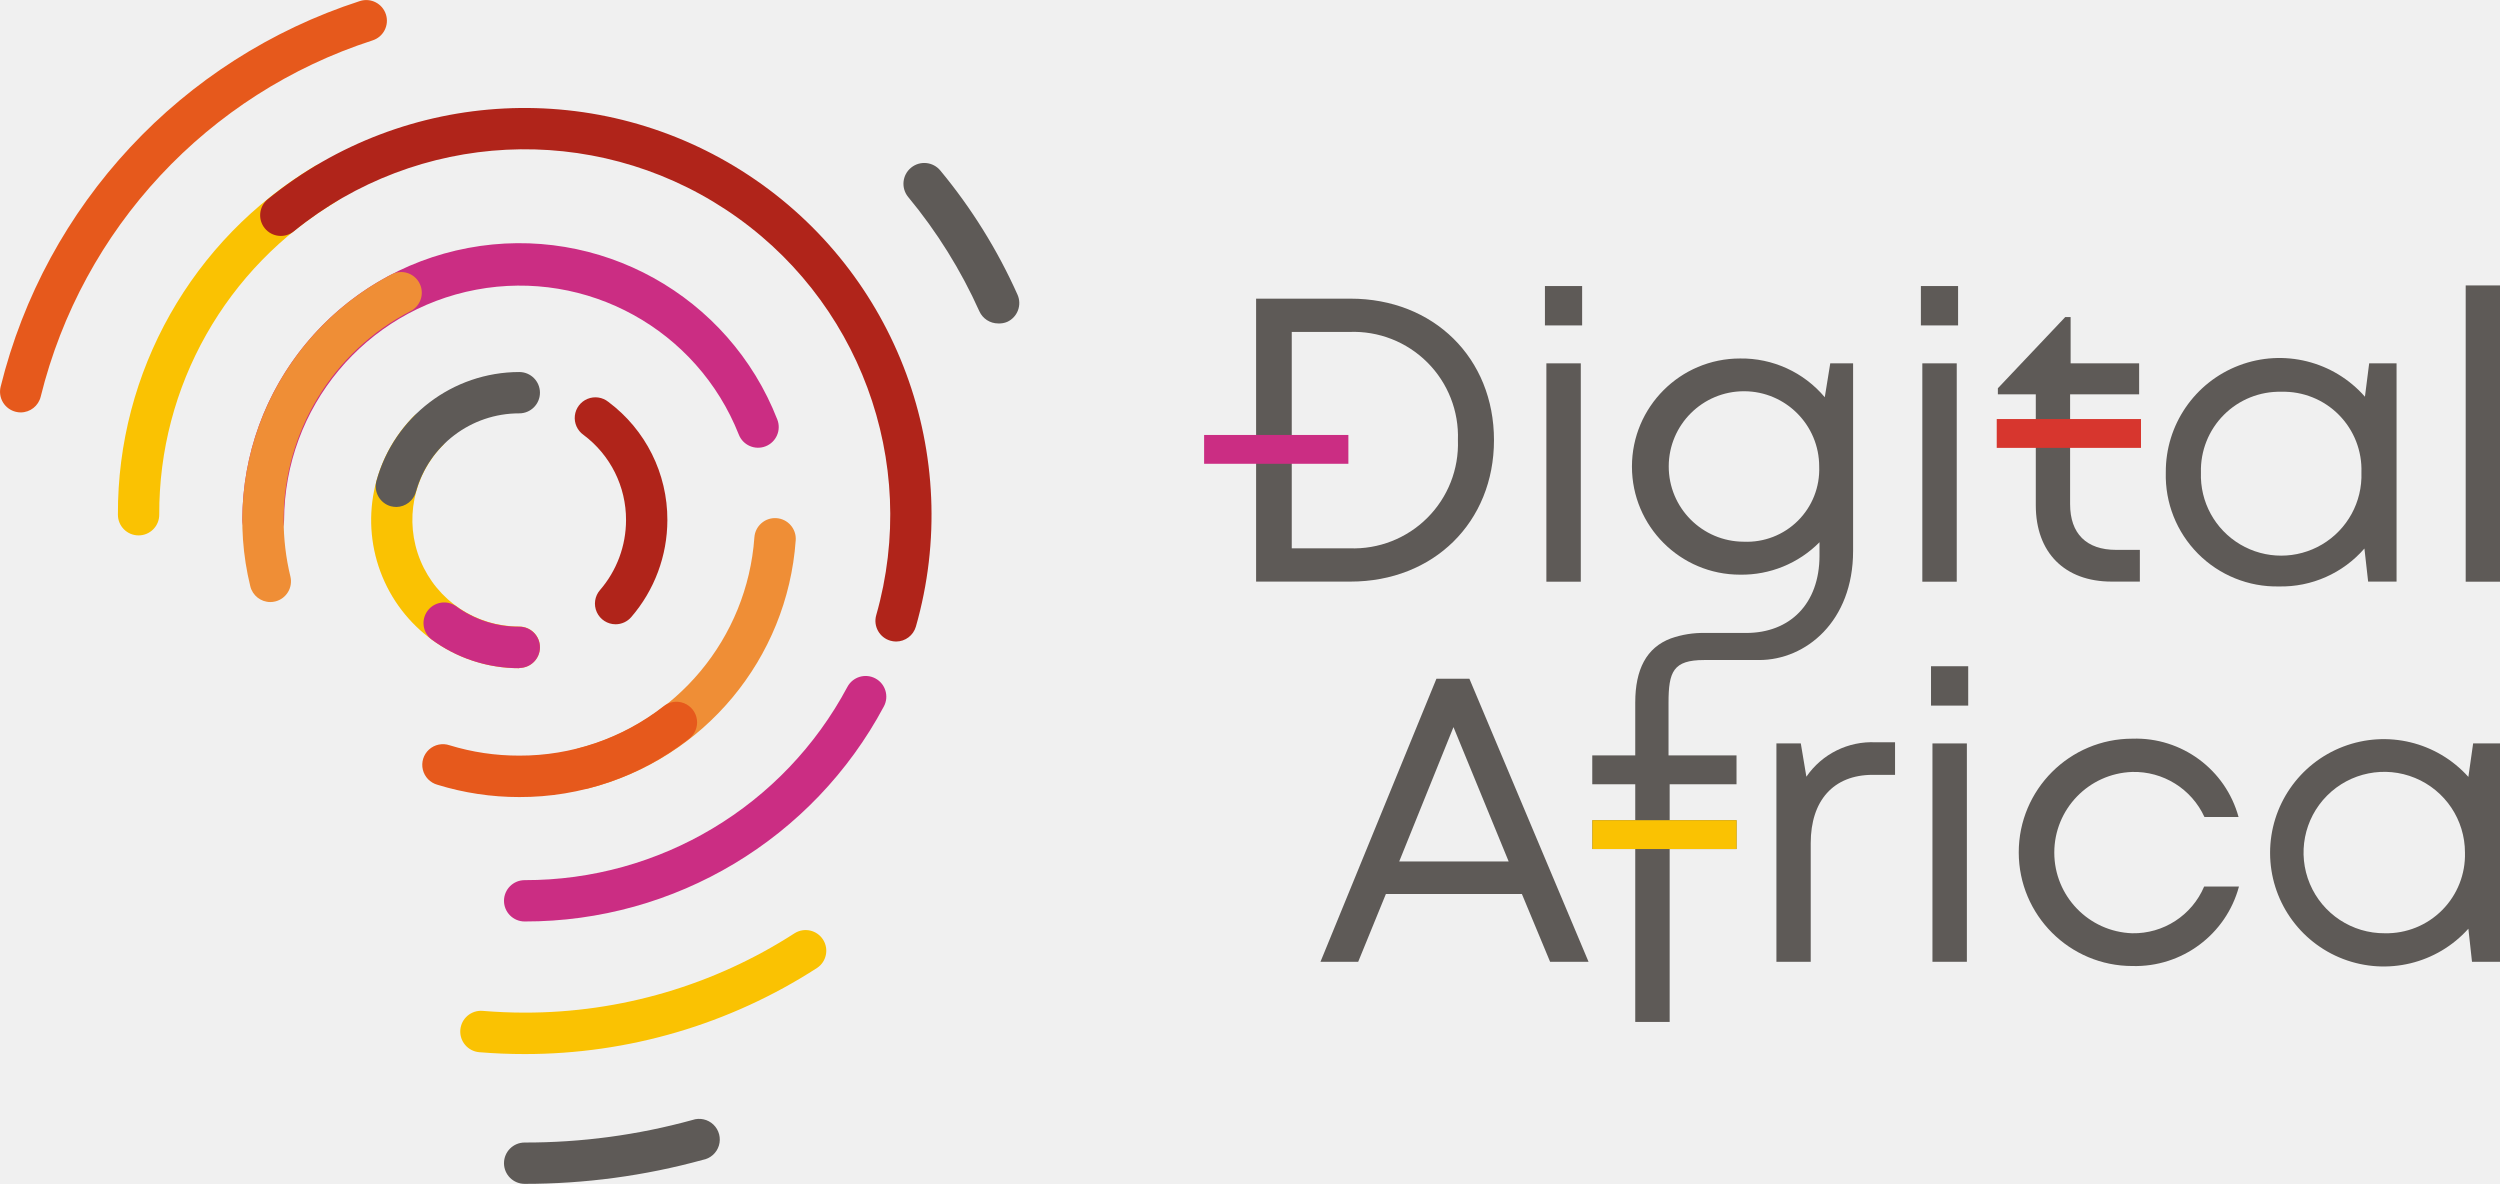
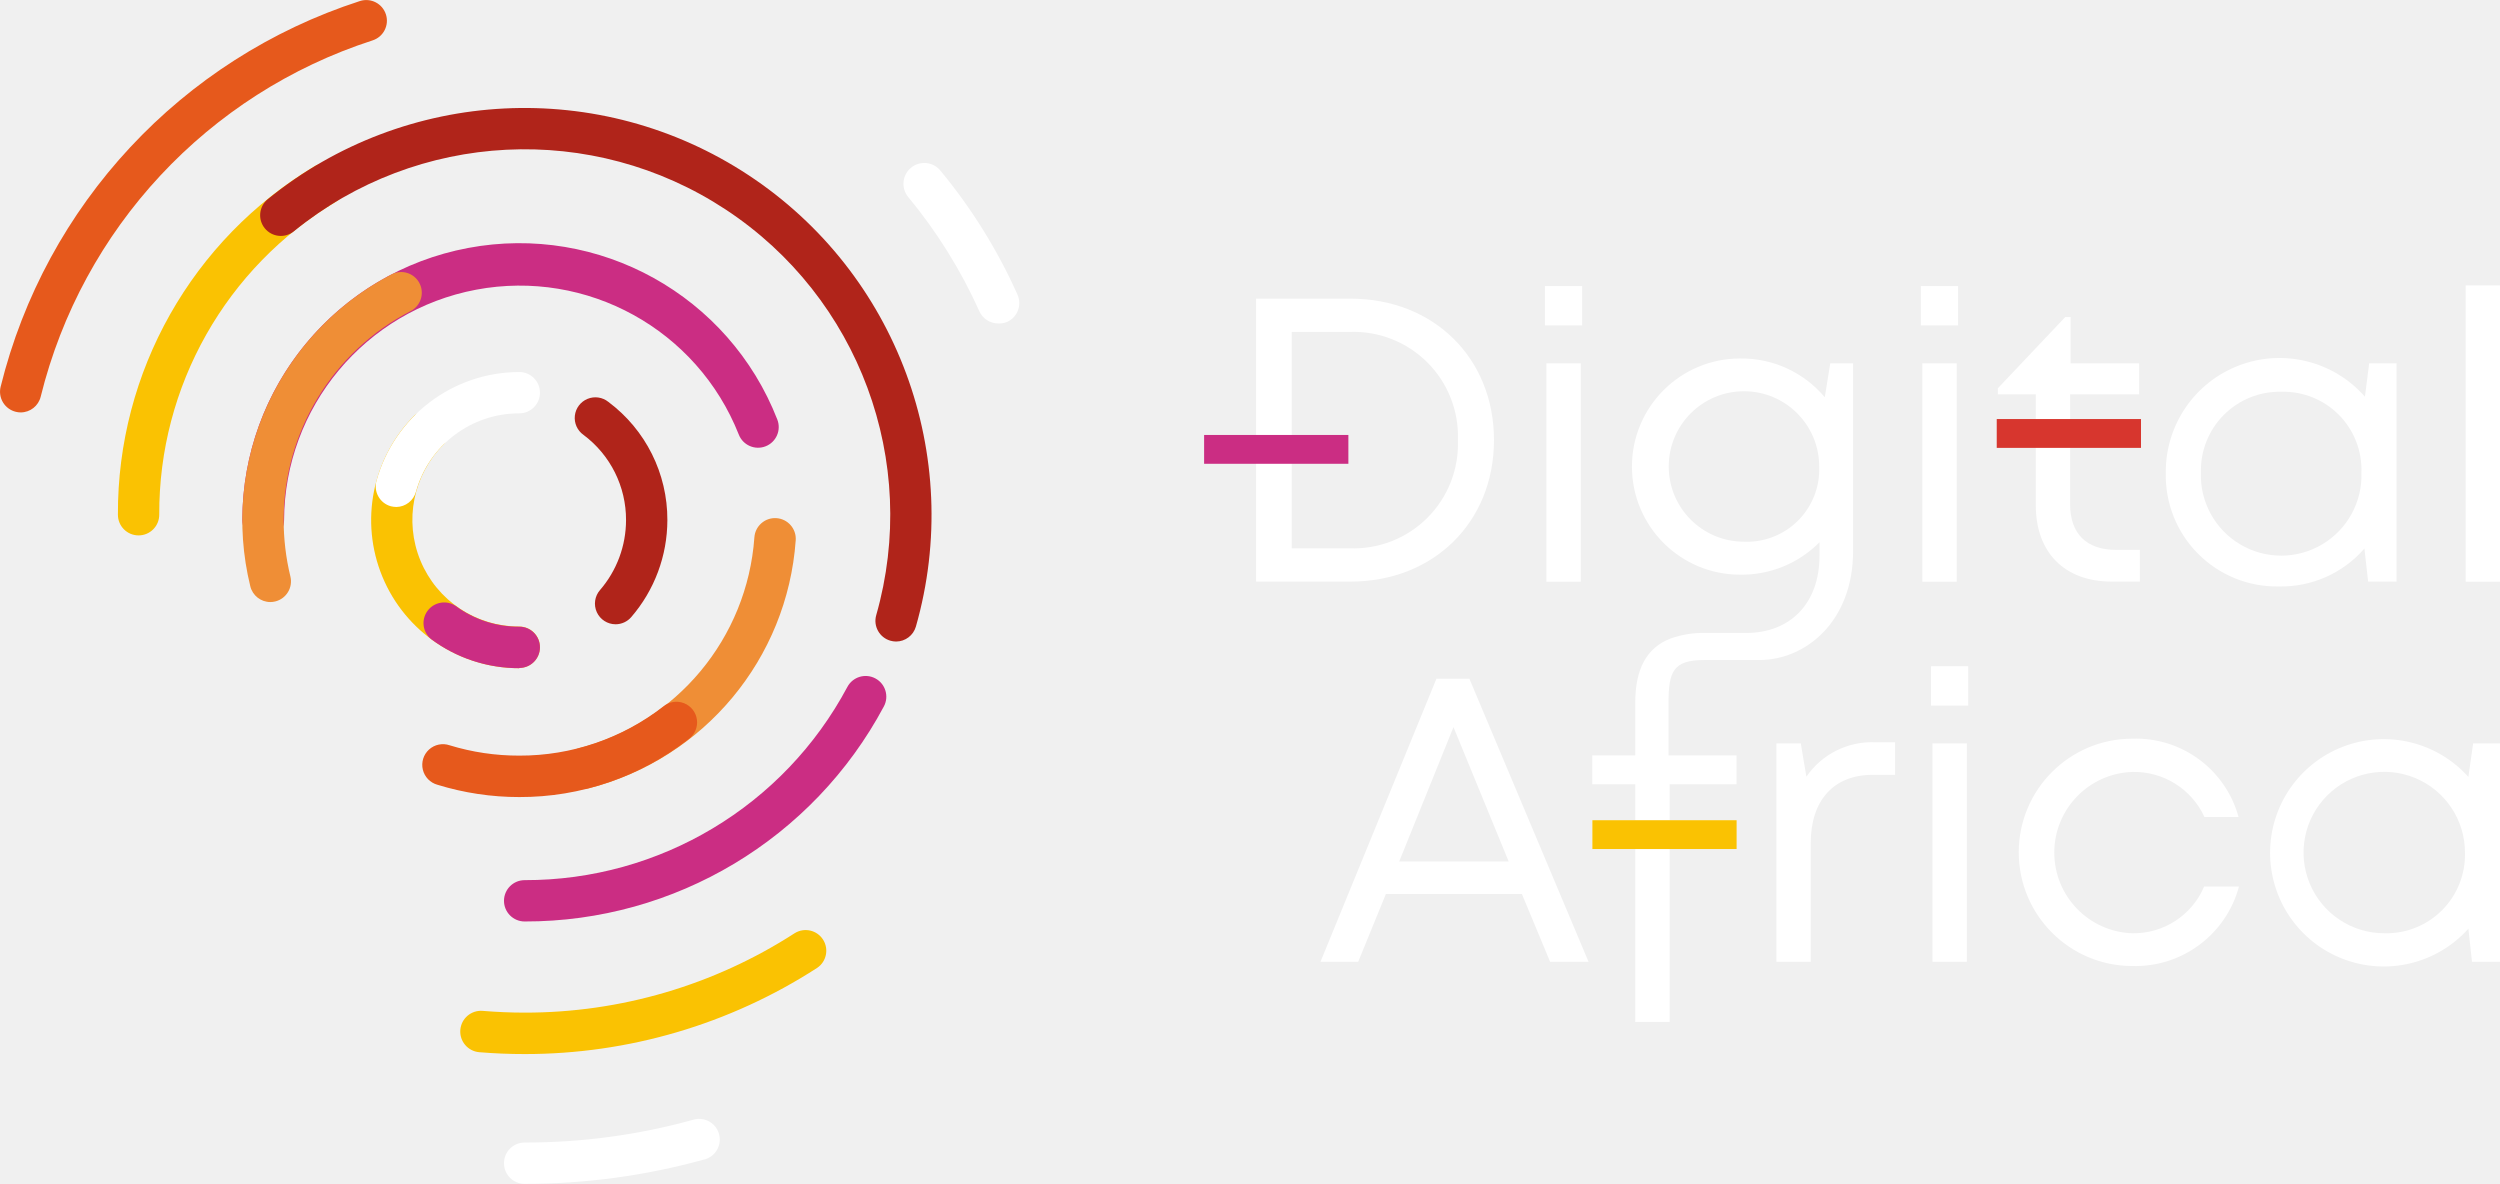
<svg xmlns="http://www.w3.org/2000/svg" viewBox="0 0 241.92 114.56">
  <defs>
-     <style>.cls-1{fill:#5e5a57;}.cls-2{fill:#d7362e;}.cls-3{fill:#cb2d83;}.cls-4{fill:#fac202;}.cls-5{fill:#ef8e36;}.cls-6{fill:#b0241a;}.cls-7{fill:#e6591c;}</style>
+     <style>.cls-1{fill:#ffffff;}.cls-2{fill:#d7362e;}.cls-3{fill:#cb2d83;}.cls-4{fill:#fac202;}.cls-5{fill:#ef8e36;}.cls-6{fill:#b0241a;}.cls-7{fill:#e6591c;}</style>
  </defs>
  <g id="Calque_2" data-name="Calque 2">
    <g id="Calque_1-2" data-name="Calque 1">
      <path class="cls-1" d="M144.57,42.59c0-7.94-5.83-13.69-13.89-13.69h-9.13V56.28h9.13C138.73,56.28,144.57,50.53,144.57,42.59ZM125,53.06V32.12h5.59a10.11,10.11,0,0,1,10.49,10.47,10.11,10.11,0,0,1-10.49,10.47Z" />
      <rect class="cls-1" x="149.64" y="35.16" width="3.33" height="21.13" />
      <rect class="cls-1" x="149.5" y="27.68" width="3.6" height="3.81" />
      <rect class="cls-1" x="186.02" y="35.16" width="3.33" height="21.13" />
      <rect class="cls-1" x="185.88" y="27.68" width="3.6" height="3.81" />
      <path class="cls-1" d="M197,48.9c0,4.58,2.8,7.38,7.34,7.38h2.73V53.21h-2.3c-2.88,0-4.45-1.58-4.45-4.42V38.16H207v-3h-6.63V30.68h-.52l-6.52,6.89v.59H197Z" />
      <path class="cls-1" d="M220.52,56.75a10.66,10.66,0,0,0,8.28-3.67l.36,3.2h2.75V35.16h-2.65l-.41,3.23a11,11,0,0,0-19.27,7.33A10.74,10.74,0,0,0,220.52,56.75Zm.25-18.84a7.55,7.55,0,0,1,7.74,7.81,7.77,7.77,0,1,1-15.53,0A7.61,7.61,0,0,1,220.77,37.91Z" />
      <rect class="cls-1" x="238.6" y="27.62" width="3.33" height="28.67" />
      <path class="cls-1" d="M139,65.68,127.78,93.07h3.65l2.68-6.56h13.16L150,93.07h3.72L142.19,65.68Zm-3.6,17.68,5.25-13,5.34,13Z" />
      <path class="cls-1" d="M174.8,75.16l-.54-3.22H171.9V93.07h3.32V81.59c0-4.1,2.18-6.61,6-6.61h2.16V71.83h-1.87A7.68,7.68,0,0,0,174.8,75.16Z" />
      <rect class="cls-1" x="187" y="71.94" width="3.33" height="21.13" />
      <rect class="cls-1" x="186.86" y="64.47" width="3.6" height="3.81" />
      <path class="cls-1" d="M206.32,90.31a7.81,7.81,0,0,1,0-15.61,7.48,7.48,0,0,1,7,4.36h3.3a10.3,10.3,0,0,0-10.27-7.58,11,11,0,0,0,0,22,10.39,10.39,0,0,0,10.31-7.69h-3.37A7.41,7.41,0,0,1,206.32,90.31Z" />
      <path class="cls-1" d="M238.86,75.18a11,11,0,1,0,0,14.69l.35,3.2h2.75V71.94h-2.64Zm-8.08,15.13a7.81,7.81,0,1,1,7.75-7.8A7.6,7.6,0,0,1,230.78,90.31Z" />
      <rect class="cls-1" x="154.09" y="79.37" width="4.16" height="2.79" />
      <path class="cls-1" d="M177.11,35.16l-.53,3.28a10.51,10.51,0,0,0-8.2-3.75,10.46,10.46,0,0,0,0,20.92,10.58,10.58,0,0,0,7.69-3.14v1.29c0,4.68-2.87,7.49-7.1,7.49l-.95,0h-3a9.36,9.36,0,0,0-3.34.53c-2.36.89-3.44,3-3.44,6.2V73.1h-4.16v2.79h4.16v23h3.33V82.16h6.47V79.37h-6.47V75.89h6.47V73.1h-6.58V68c0-3,.45-4.13,3.44-4.13s3.23,0,5.33,0c4.52,0,9.09-3.74,9.09-10.55V35.16Zm-8.37,17.26h0a7.28,7.28,0,1,1,7.3-7.26A7,7,0,0,1,168.74,52.42Z" />
      <rect class="cls-2" x="193.22" y="40.55" width="13.96" height="2.79" />
      <rect class="cls-3" x="116.52" y="42.09" width="13.96" height="2.79" />
      <rect class="cls-4" x="154.09" y="79.37" width="13.96" height="2.79" />
      <path class="cls-4" d="M50.25,64.66A14.33,14.33,0,0,1,40.11,40.2,2,2,0,0,1,42.94,43a10.32,10.32,0,0,0,7.31,17.63,2,2,0,0,1,0,4Z" />
      <path class="cls-3" d="M25.45,52.33a2,2,0,0,1-2-2A26.8,26.8,0,0,1,75.22,40.6a2,2,0,1,1-3.73,1.45,22.8,22.8,0,0,0-44,8.28A2,2,0,0,1,25.45,52.33Z" />
      <path class="cls-5" d="M56.44,76.35A2,2,0,0,1,56,72.41,22.74,22.74,0,0,0,73,52a2,2,0,0,1,4,.28,26.73,26.73,0,0,1-20,24A2.14,2.14,0,0,1,56.44,76.35Z" />
      <path class="cls-1" d="M38.36,49.06a2.5,2.5,0,0,1-.54-.07,2,2,0,0,1-1.39-2.46A14.36,14.36,0,0,1,50.25,36a2,2,0,0,1,0,4,10.36,10.36,0,0,0-10,7.59A2,2,0,0,1,38.36,49.06Z" />
      <path class="cls-3" d="M50.25,64.66a14.21,14.21,0,0,1-8.53-2.81,2,2,0,0,1,2.38-3.21,10.28,10.28,0,0,0,6.15,2,2,2,0,0,1,0,4Z" />
      <path class="cls-6" d="M59.57,60.41a2,2,0,0,1-1.51-3.31,10.37,10.37,0,0,0,2.52-6.77,10.24,10.24,0,0,0-4.12-8.25,2,2,0,1,1,2.41-3.19,14.21,14.21,0,0,1,5.71,11.44,14.39,14.39,0,0,1-3.5,9.39A2,2,0,0,1,59.57,60.41Z" />
      <path class="cls-5" d="M26.16,58.26a2,2,0,0,1-1.94-1.53A26.83,26.83,0,0,1,37.89,26.55a2,2,0,0,1,1.85,3.55A22.73,22.73,0,0,0,27.45,50.33a23.09,23.09,0,0,0,.65,5.45,2,2,0,0,1-1.46,2.42A2,2,0,0,1,26.16,58.26Z" />
      <path class="cls-7" d="M50.25,77.13a26.81,26.81,0,0,1-7.92-1.19,2,2,0,1,1,1.18-3.82,22.83,22.83,0,0,0,6.74,1,22.59,22.59,0,0,0,13.94-4.76,2,2,0,1,1,2.45,3.16A26.5,26.5,0,0,1,50.25,77.13Z" />
      <path class="cls-4" d="M13.41,51.81a2,2,0,0,1-2-2A39.09,39.09,0,0,1,30.47,16.07a2,2,0,1,1,2.07,3.43A35.12,35.12,0,0,0,15.41,49.81,2,2,0,0,1,13.41,51.81Z" />
      <path class="cls-3" d="M50.77,89.17a2,2,0,1,1,0-4A35.31,35.31,0,0,0,82,66.47a2,2,0,1,1,3.53,1.89A39.33,39.33,0,0,1,50.77,89.17Z" />
      <path class="cls-7" d="M2,39.91a2,2,0,0,1-.47-.06A2,2,0,0,1,.06,37.43,52.45,52.45,0,0,1,34.83.1a2,2,0,1,1,1.22,3.81A48.45,48.45,0,0,0,3.94,38.38,2,2,0,0,1,2,39.91Z" />
      <path class="cls-4" d="M50.77,102c-1.46,0-2.94-.06-4.39-.18a2,2,0,0,1,.33-4c1.34.11,2.71.17,4.06.17a48.07,48.07,0,0,0,26.12-7.68,2,2,0,0,1,2.17,3.36A52.05,52.05,0,0,1,50.77,102Z" />
      <path class="cls-1" d="M96.6,31.3a2,2,0,0,1-1.83-1.18,48.41,48.41,0,0,0-6.89-11.06A2,2,0,0,1,91,16.51a52.28,52.28,0,0,1,7.46,12,2,2,0,0,1-1,2.64A2,2,0,0,1,96.6,31.3Z" />
      <path class="cls-1" d="M50.77,114.56a2,2,0,0,1,0-4A60.7,60.7,0,0,0,67,108.38,2,2,0,1,1,68,112.24,64.91,64.91,0,0,1,50.77,114.56Z" />
      <path class="cls-6" d="M86.71,62.08a2.09,2.09,0,0,1-.55-.08,2,2,0,0,1-1.37-2.47A35.38,35.38,0,0,0,28.44,22.38a2,2,0,0,1-2.53-3.1A39.38,39.38,0,0,1,88.63,60.63,2,2,0,0,1,86.71,62.08Z" />
    </g>
  </g>
</svg>
